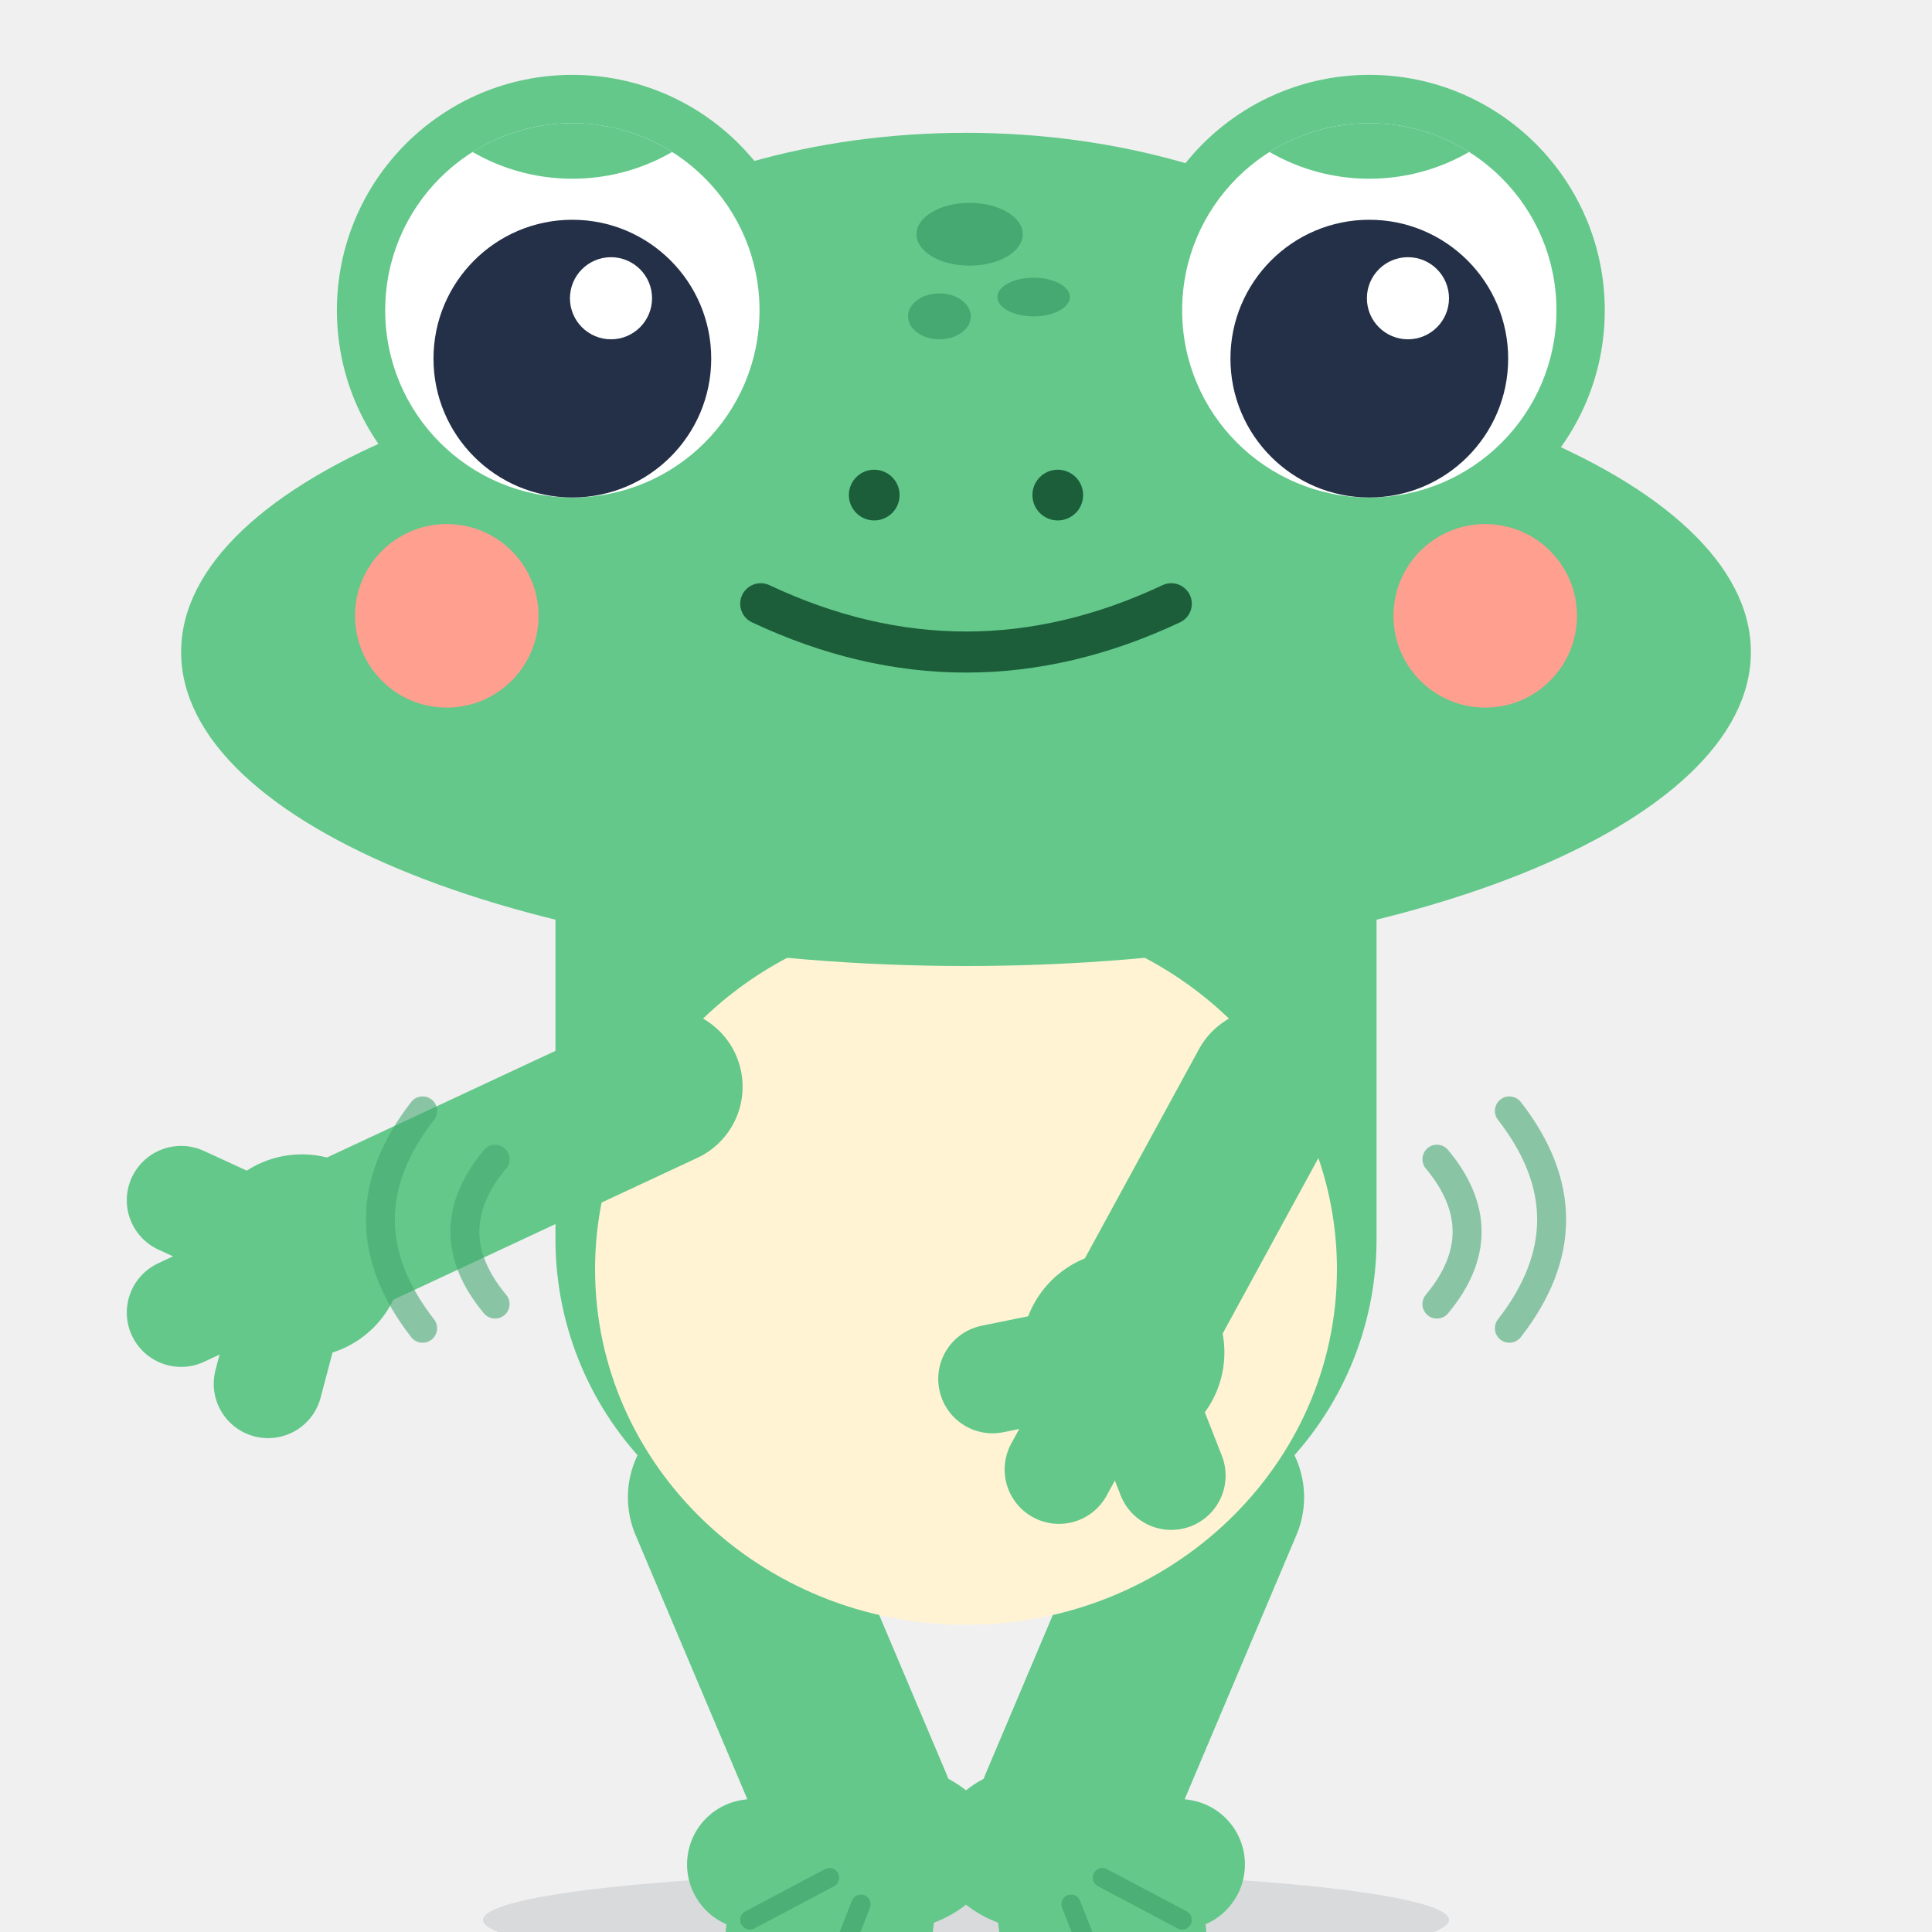
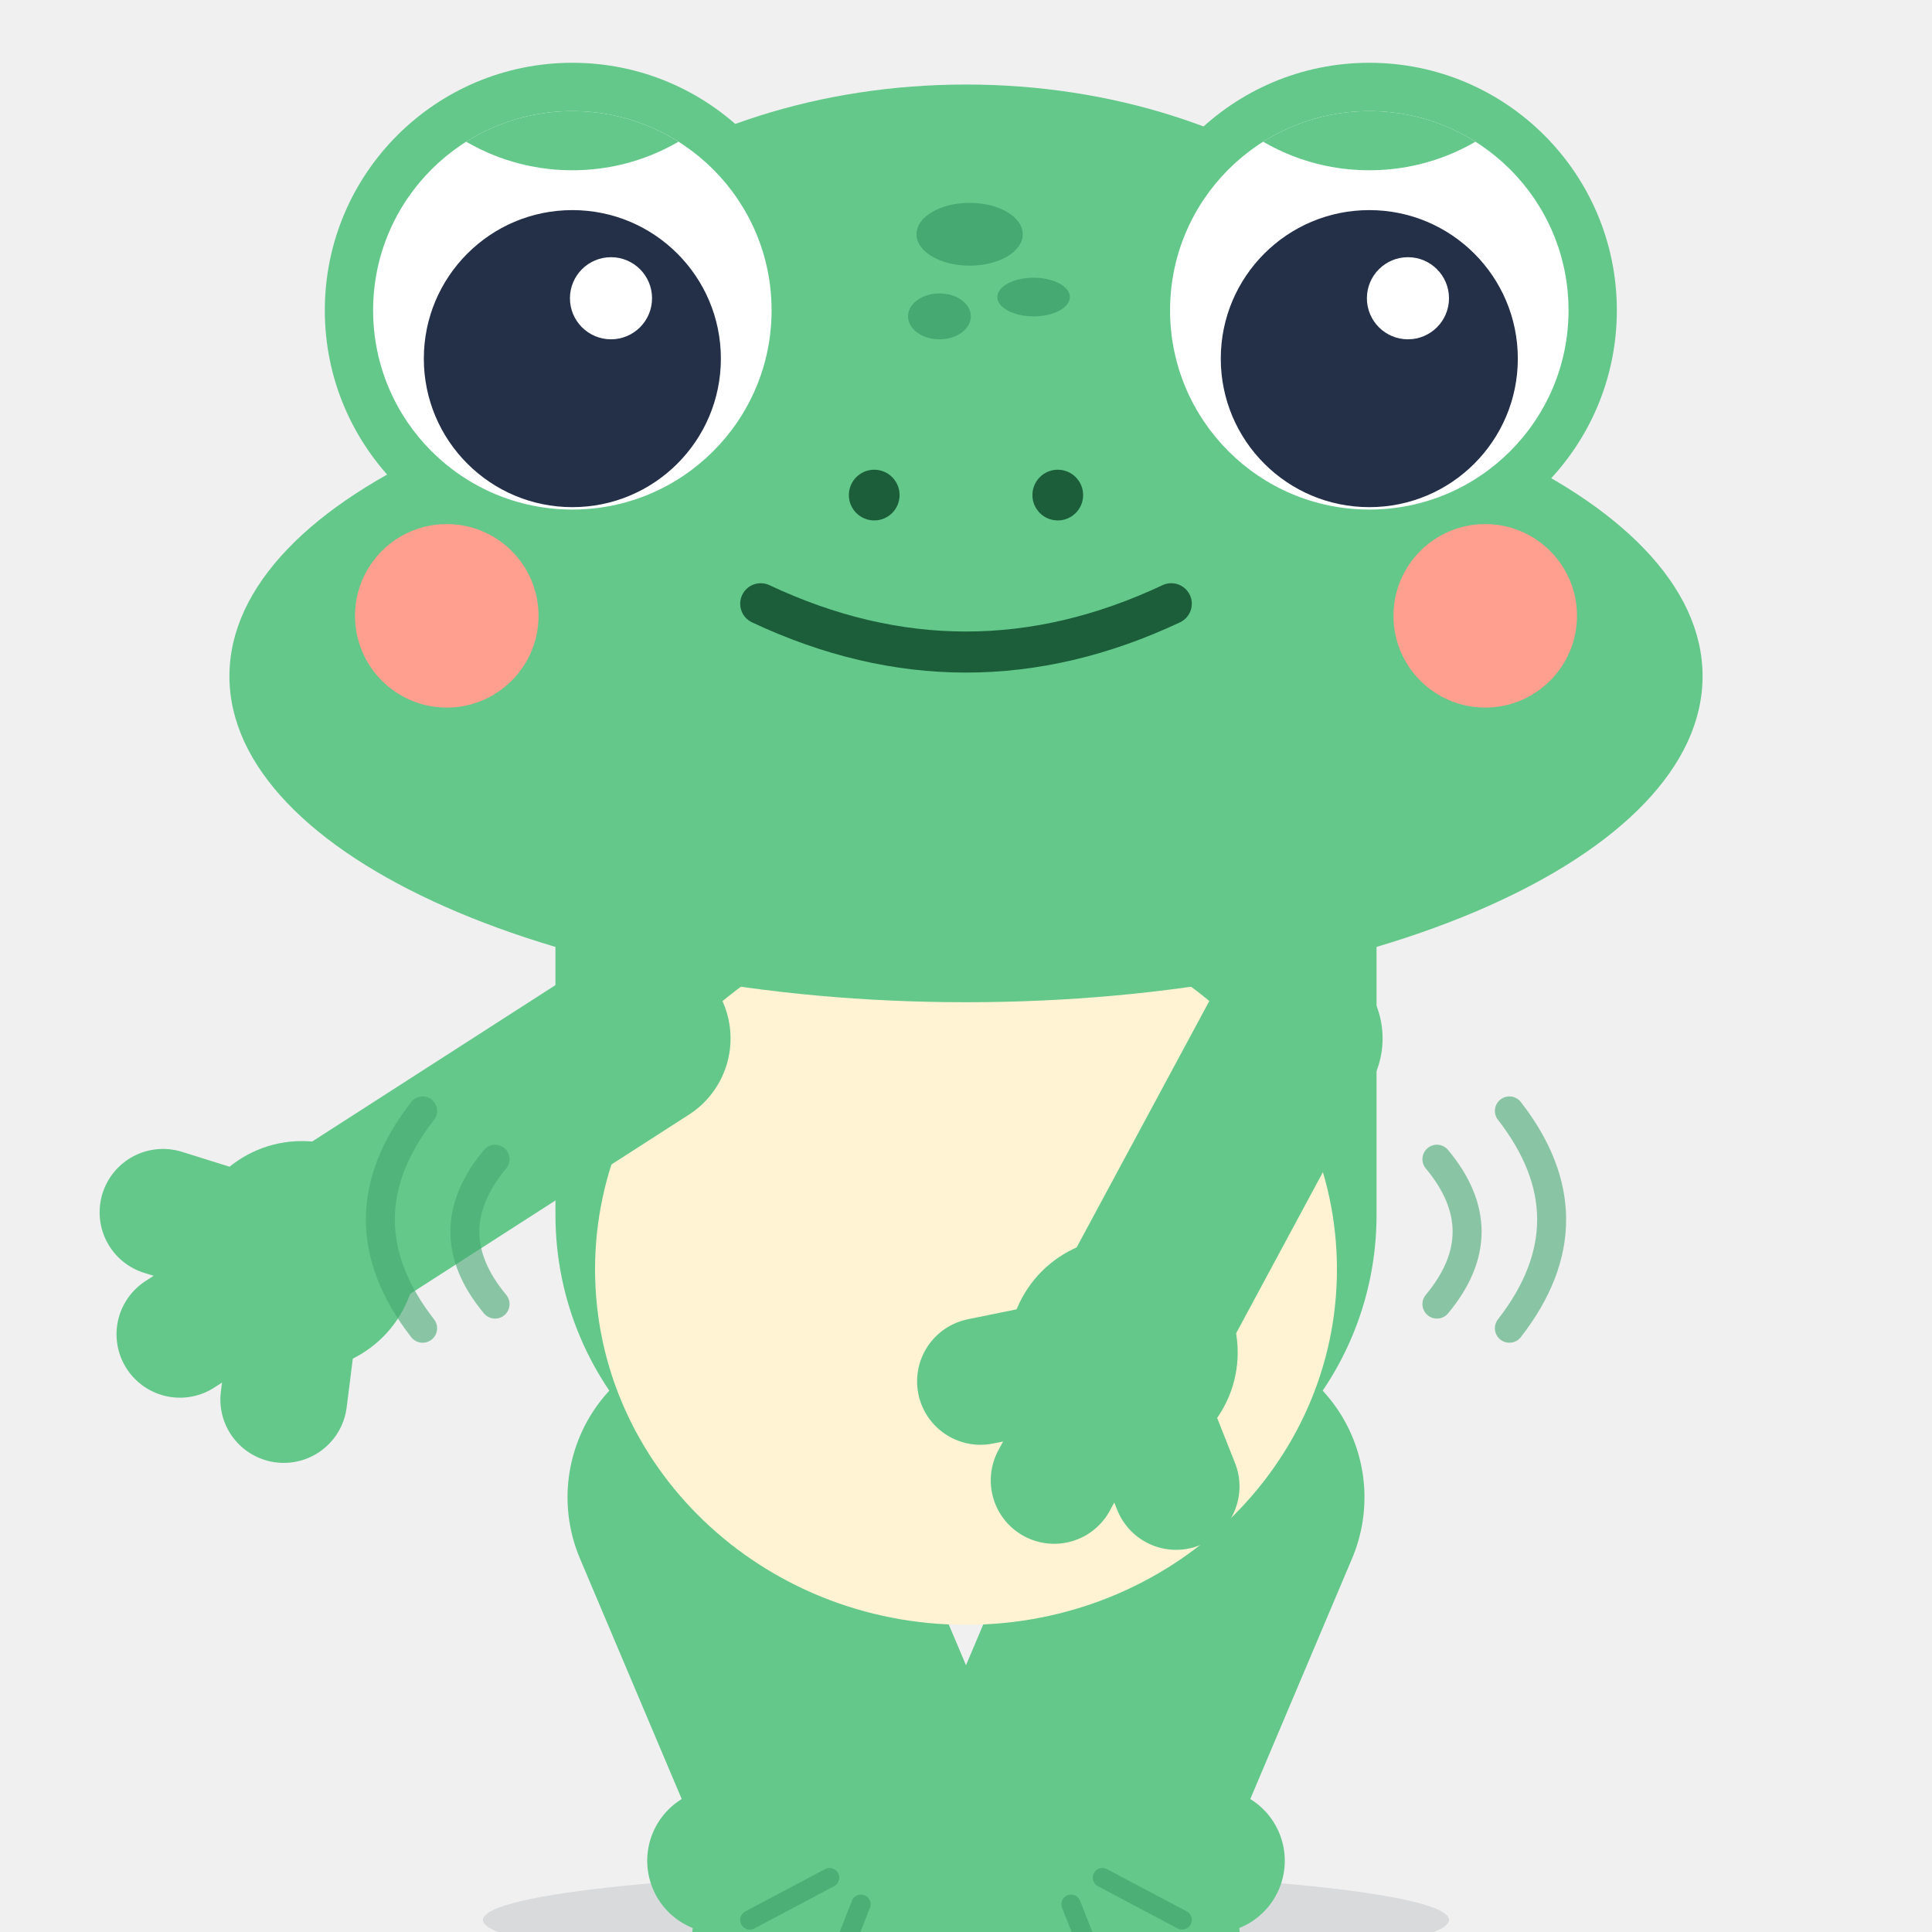
<svg xmlns="http://www.w3.org/2000/svg" viewBox="0 0 512 512" width="512" height="512">
  <g transform="translate(16 0) scale(3.2)">
    <ellipse cx="75" cy="159" rx="40" ry="4" fill="#243047" opacity="0.12" />
    <g transform="translate(0 0) translate(75 100) rotate(0) translate(-75 -100)">
      <g>
-         <line x1="55" y1="124" x2="66" y2="150" stroke="#63C88A" stroke-width="16" stroke-linecap="round" />
-         <ellipse cx="68" cy="153" rx="9.5" ry="7" fill="#63C88A" />
-         <line x1="68" y1="153" x2="57.3" y2="154.4" stroke="#63C88A" stroke-width="10.8" stroke-linecap="round" />
-         <line x1="68" y1="153" x2="60.5" y2="160.2" stroke="#63C88A" stroke-width="10.8" stroke-linecap="round" />
-         <line x1="68" y1="153" x2="66.9" y2="162.9" stroke="#63C88A" stroke-width="10" stroke-linecap="round" />
+         <line x1="55" y1="124" x2="66" y2="150" stroke="#63C88A" stroke-width="26" stroke-linecap="round" />
+         <ellipse cx="68" cy="153" rx="14" ry="8.5" fill="#63C88A" />
+         <line x1="68" y1="153" x2="54.6" y2="154.1" stroke="#63C88A" stroke-width="12" stroke-linecap="round" />
+         <line x1="68" y1="153" x2="58.3" y2="160.6" stroke="#63C88A" stroke-width="12" stroke-linecap="round" />
+         <line x1="68" y1="153" x2="66.1" y2="163.9" stroke="#63C88A" stroke-width="11.2" stroke-linecap="round" />
        <line x1="63.7" y1="155.5" x2="57.1" y2="159.0" stroke="#45A971" stroke-width="1.6" stroke-linecap="round" opacity="0.8" />
        <line x1="66.3" y1="157.7" x2="63.7" y2="164.3" stroke="#45A971" stroke-width="1.6" stroke-linecap="round" opacity="0.8" />
      </g>
      <g>
-         <line x1="95" y1="124" x2="84" y2="150" stroke="#63C88A" stroke-width="16" stroke-linecap="round" />
-         <ellipse cx="82" cy="153" rx="9.5" ry="7" fill="#63C88A" />
-         <line x1="82" y1="153" x2="92.7" y2="154.4" stroke="#63C88A" stroke-width="10.8" stroke-linecap="round" />
-         <line x1="82" y1="153" x2="89.5" y2="160.2" stroke="#63C88A" stroke-width="10.8" stroke-linecap="round" />
-         <line x1="82" y1="153" x2="83.1" y2="162.9" stroke="#63C88A" stroke-width="10" stroke-linecap="round" />
+         <line x1="95" y1="124" x2="84" y2="150" stroke="#63C88A" stroke-width="26" stroke-linecap="round" />
+         <ellipse cx="82" cy="153" rx="14" ry="8.5" fill="#63C88A" />
+         <line x1="82" y1="153" x2="95.4" y2="154.1" stroke="#63C88A" stroke-width="12" stroke-linecap="round" />
+         <line x1="82" y1="153" x2="91.7" y2="160.6" stroke="#63C88A" stroke-width="12" stroke-linecap="round" />
+         <line x1="82" y1="153" x2="83.9" y2="163.9" stroke="#63C88A" stroke-width="11.2" stroke-linecap="round" />
        <line x1="86.3" y1="155.5" x2="92.9" y2="159.0" stroke="#45A971" stroke-width="1.6" stroke-linecap="round" opacity="0.8" />
        <line x1="83.7" y1="157.7" x2="86.3" y2="164.3" stroke="#45A971" stroke-width="1.6" stroke-linecap="round" opacity="0.8" />
      </g>
-       <path d="M 41 58.4 H 109 V 102.6 A 27 27 0 0 1 82 129.6 H 68 A 27 27 0 0 1 41 102.6 Z" fill="#63C88A" />
+       <path d="M 41 58.4 H 109 V 100.6 A 26 26 0 0 1 83 126.6 H 67 A 26 26 0 0 1 41 100.6 Z" fill="#63C88A" />
      <ellipse cx="75" cy="105.12" rx="30.72" ry="29.44" fill="#FFF3D4" />
      <g>
-         <line x1="50" y1="90" x2="20" y2="104" stroke="#63C88A" stroke-width="13" stroke-linecap="round" />
-         <circle cx="20" cy="104" r="8.4" fill="#63C88A" />
-         <line x1="20" y1="104" x2="17.2" y2="114.6" stroke="#63C88A" stroke-width="9" stroke-linecap="round" />
-         <line x1="20" y1="104" x2="10.0" y2="108.7" stroke="#63C88A" stroke-width="9" stroke-linecap="round" />
-         <line x1="20" y1="104" x2="10.0" y2="99.4" stroke="#63C88A" stroke-width="9" stroke-linecap="round" />
+         <line x1="48" y1="86" x2="20" y2="104" stroke="#63C88A" stroke-width="15" stroke-linecap="round" />
+         <circle cx="20" cy="104" r="9.5" fill="#63C88A" />
+         <line x1="20" y1="104" x2="18.5" y2="115.9" stroke="#63C88A" stroke-width="10.5" stroke-linecap="round" />
+         <line x1="20" y1="104" x2="9.9" y2="110.5" stroke="#63C88A" stroke-width="10.5" stroke-linecap="round" />
+         <line x1="20" y1="104" x2="8.5" y2="100.4" stroke="#63C88A" stroke-width="10.5" stroke-linecap="round" />
      </g>
      <g>
-         <line x1="100" y1="90" x2="88" y2="112" stroke="#63C88A" stroke-width="13" stroke-linecap="round" />
-         <circle cx="88" cy="112" r="8.4" fill="#63C88A" />
-         <line x1="88" y1="112" x2="92.0" y2="122.2" stroke="#63C88A" stroke-width="9" stroke-linecap="round" />
-         <line x1="88" y1="112" x2="82.7" y2="121.7" stroke="#63C88A" stroke-width="9" stroke-linecap="round" />
-         <line x1="88" y1="112" x2="77.2" y2="114.2" stroke="#63C88A" stroke-width="9" stroke-linecap="round" />
+         <line x1="102" y1="86" x2="88" y2="112" stroke="#63C88A" stroke-width="15" stroke-linecap="round" />
+         <circle cx="88" cy="112" r="9.5" fill="#63C88A" />
+         <line x1="88" y1="112" x2="92.4" y2="123.1" stroke="#63C88A" stroke-width="10.5" stroke-linecap="round" />
+         <line x1="88" y1="112" x2="82.3" y2="122.6" stroke="#63C88A" stroke-width="10.5" stroke-linecap="round" />
+         <line x1="88" y1="112" x2="76.2" y2="114.4" stroke="#63C88A" stroke-width="10.5" stroke-linecap="round" />
      </g>
      <g transform="rotate(0 75 50)">
-         <ellipse cx="75" cy="42" rx="46" ry="31" fill="#63C88A" />
-         <ellipse cx="75" cy="54" rx="65" ry="26" fill="#63C88A" />
-         <circle cx="42.4" cy="25.7" r="19.5" fill="#63C88A" />
-         <circle cx="108.4" cy="25.7" r="19.5" fill="#63C88A" />
+         <ellipse cx="75" cy="40" rx="44" ry="33" fill="#63C88A" />
+         <ellipse cx="75" cy="56" rx="61" ry="27" fill="#63C88A" />
+         <circle cx="42.4" cy="25.7" r="20.5" fill="#63C88A" />
+         <circle cx="108.4" cy="25.7" r="20.5" fill="#63C88A" />
      </g>
      <g transform="rotate(0 75 50)">
        <ellipse cx="75.3" cy="19.4" rx="4.4" ry="2.6" fill="#45A971" />
        <ellipse cx="72.8" cy="26.2" rx="2.6" ry="1.9" fill="#45A971" />
        <ellipse cx="80.6" cy="24.6" rx="3.0" ry="1.6" fill="#45A971" />
        <g>
          <clipPath id="eyeClip42">
-             <circle cx="42.4" cy="25.7" r="15.5" />
+             <circle cx="42.4" cy="25.7" r="16.5" />
          </clipPath>
-           <circle cx="42.4" cy="25.7" r="15.5" fill="#FFFFFF" />
+           <circle cx="42.4" cy="25.7" r="16.5" fill="#FFFFFF" />
          <g clip-path="url(#eyeClip42)">
-             <circle cx="42.4" cy="29.7" r="11.5" fill="#243047" />
+             <circle cx="42.4" cy="29.7" r="12.3" fill="#243047" />
            <circle cx="45.6" cy="24.7" r="3.4" fill="#FFFFFF" />
-             <circle cx="42.4" cy="-1.7" r="16.5" fill="#63C88A" />
+             <circle cx="42.4" cy="-3.4" r="17.5" fill="#63C88A" />
          </g>
        </g>
        <g>
          <clipPath id="eyeClip108">
-             <circle cx="108.4" cy="25.7" r="15.5" />
+             <circle cx="108.4" cy="25.7" r="16.5" />
          </clipPath>
-           <circle cx="108.4" cy="25.7" r="15.5" fill="#FFFFFF" />
+           <circle cx="108.4" cy="25.7" r="16.5" fill="#FFFFFF" />
          <g clip-path="url(#eyeClip108)">
-             <circle cx="108.4" cy="29.7" r="11.5" fill="#243047" />
+             <circle cx="108.4" cy="29.7" r="12.3" fill="#243047" />
            <circle cx="111.6" cy="24.7" r="3.4" fill="#FFFFFF" />
-             <circle cx="108.4" cy="-1.7" r="16.5" fill="#63C88A" />
+             <circle cx="108.4" cy="-3.4" r="17.5" fill="#63C88A" />
          </g>
        </g>
        <circle cx="32" cy="51" r="7.6" fill="#FF9F8F" />
        <circle cx="118" cy="51" r="7.6" fill="#FF9F8F" />
        <circle cx="67.4" cy="41" r="2.1" fill="#1B5E39" />
        <circle cx="82.6" cy="41" r="2.1" fill="#1B5E39" />
        <path d="M 58 50 Q 75 58 92 50" fill="none" stroke="#1B5E39" stroke-width="3.4" stroke-linecap="round" />
      </g>
      <g fill="none" stroke="#45A971" stroke-width="2.4" stroke-linecap="round" opacity="0.6">
        <path d="M 36 96 q -5 6 0 12" />
        <path d="M 30 92 q -7 9 0 18" />
        <path d="M 114 96 q 5 6 0 12" />
        <path d="M 120 92 q 7 9 0 18" />
      </g>
    </g>
  </g>
</svg>
